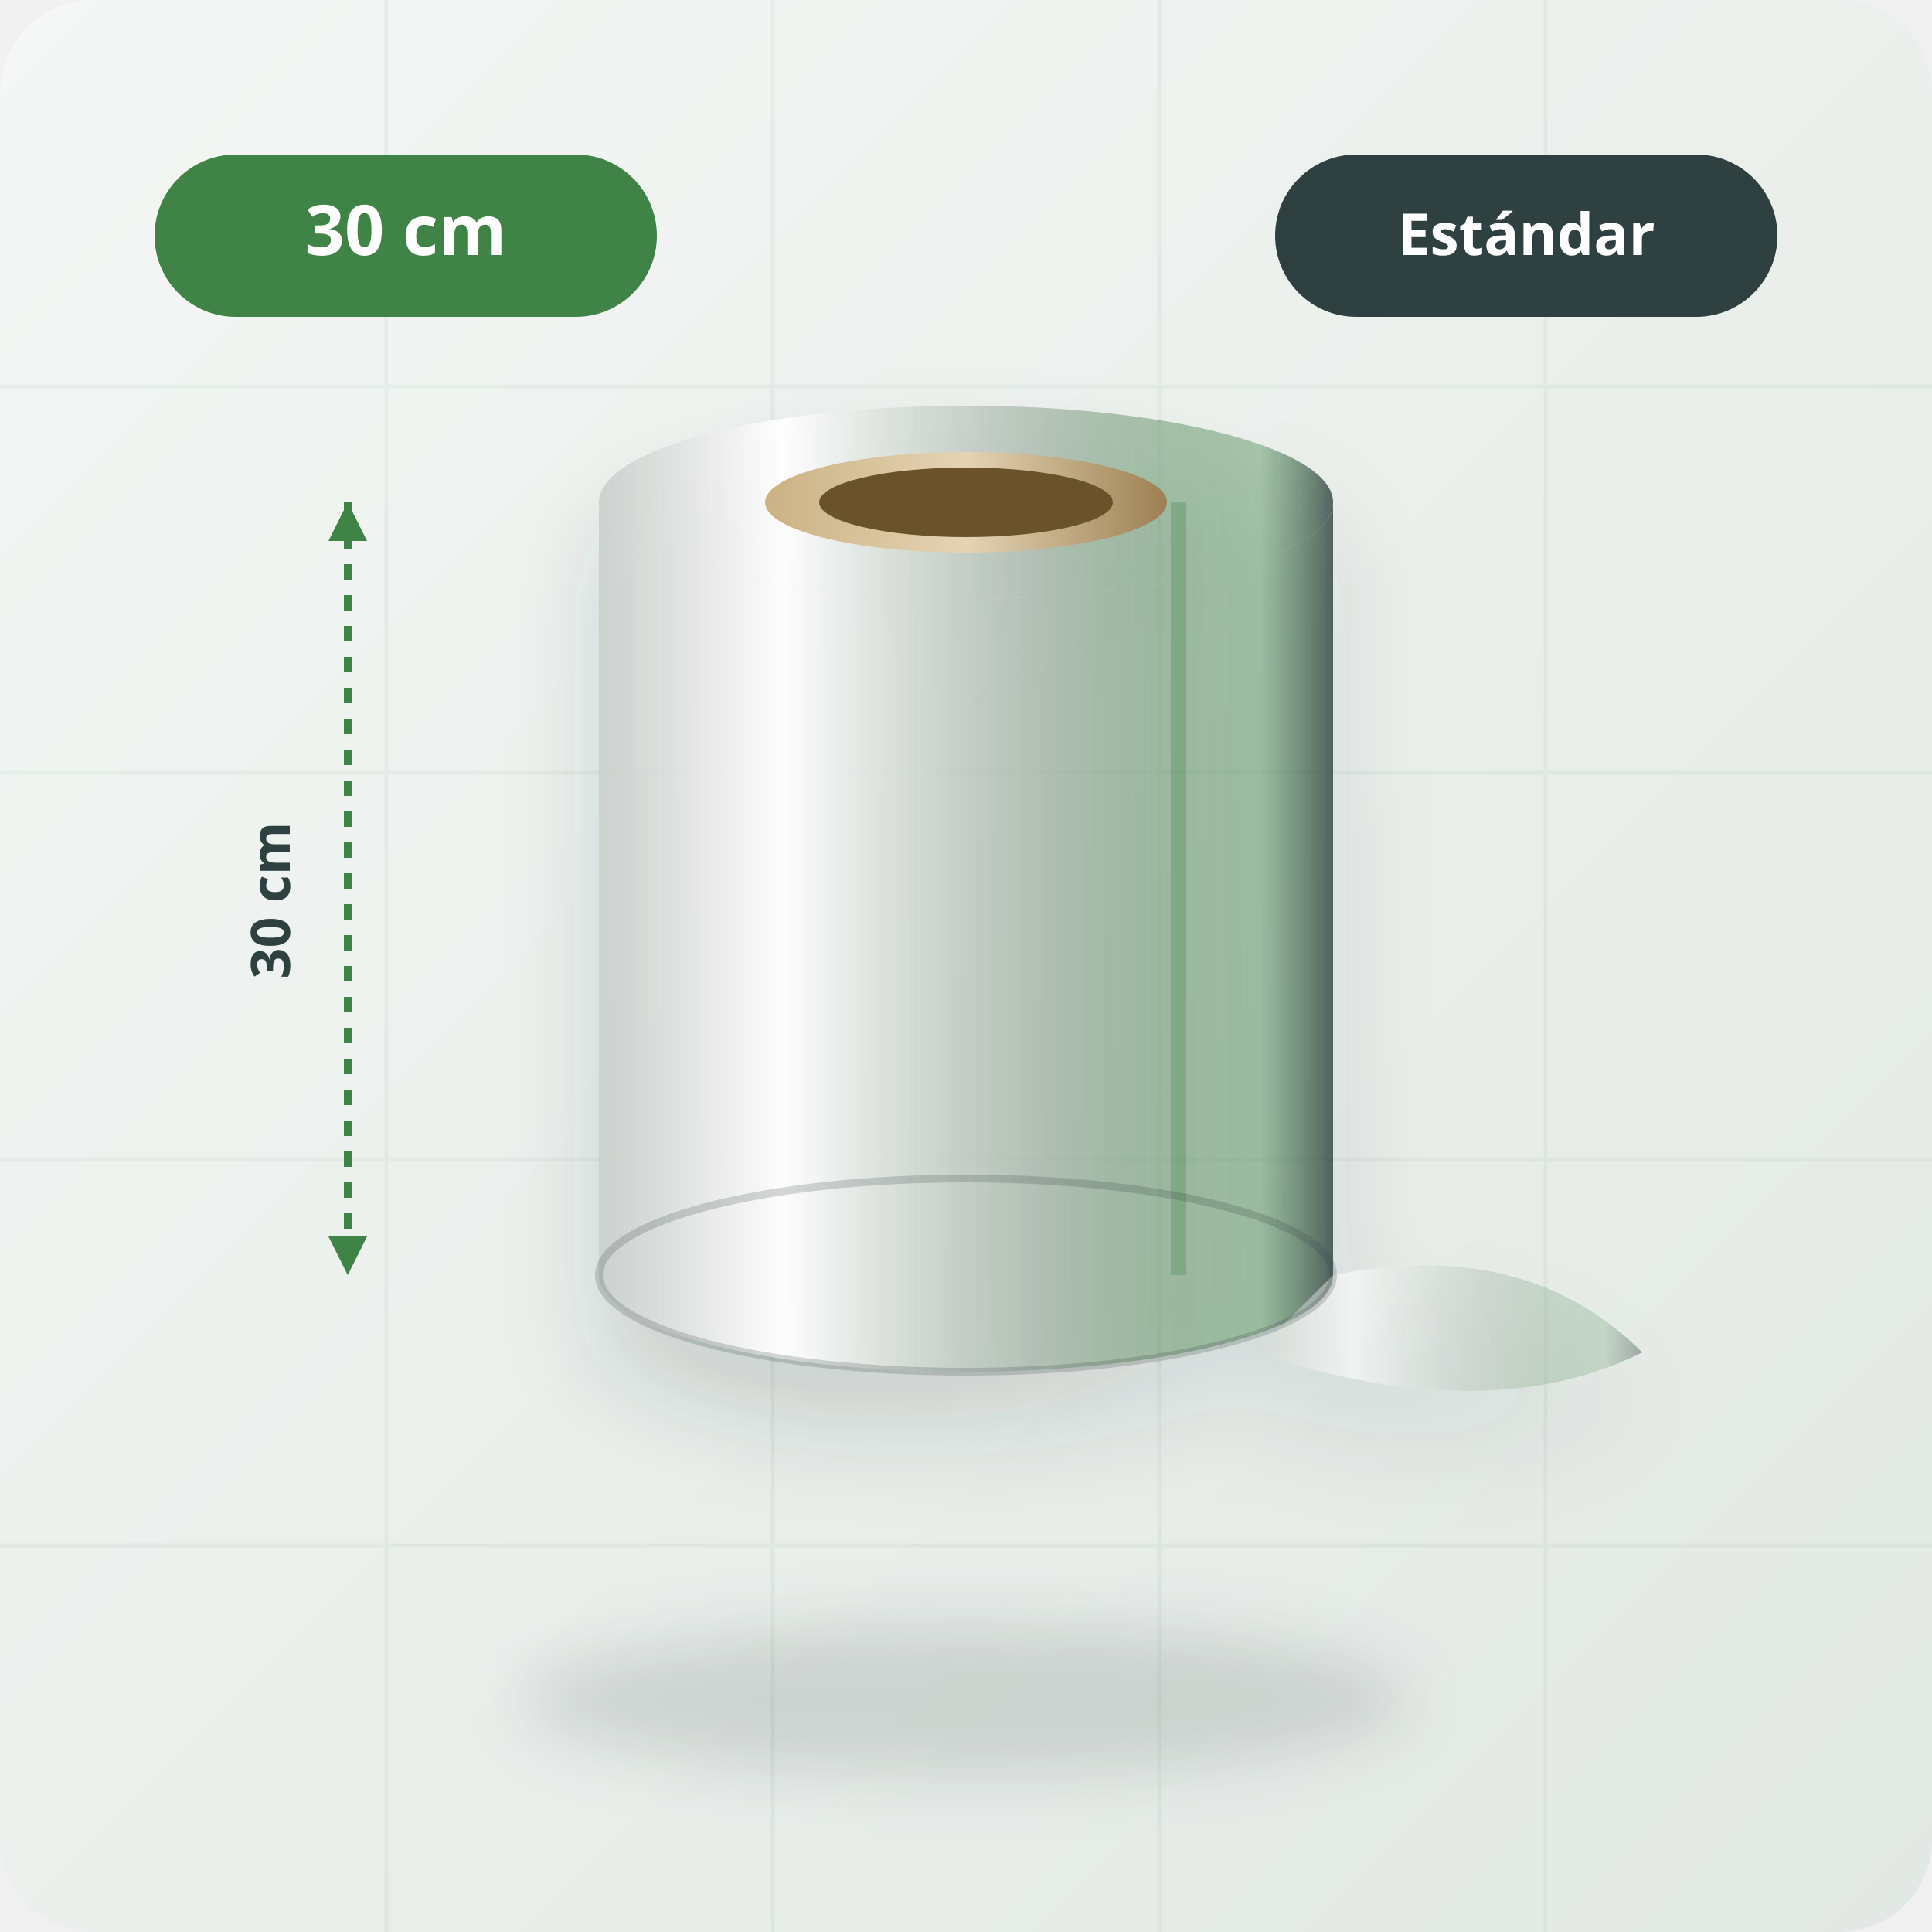
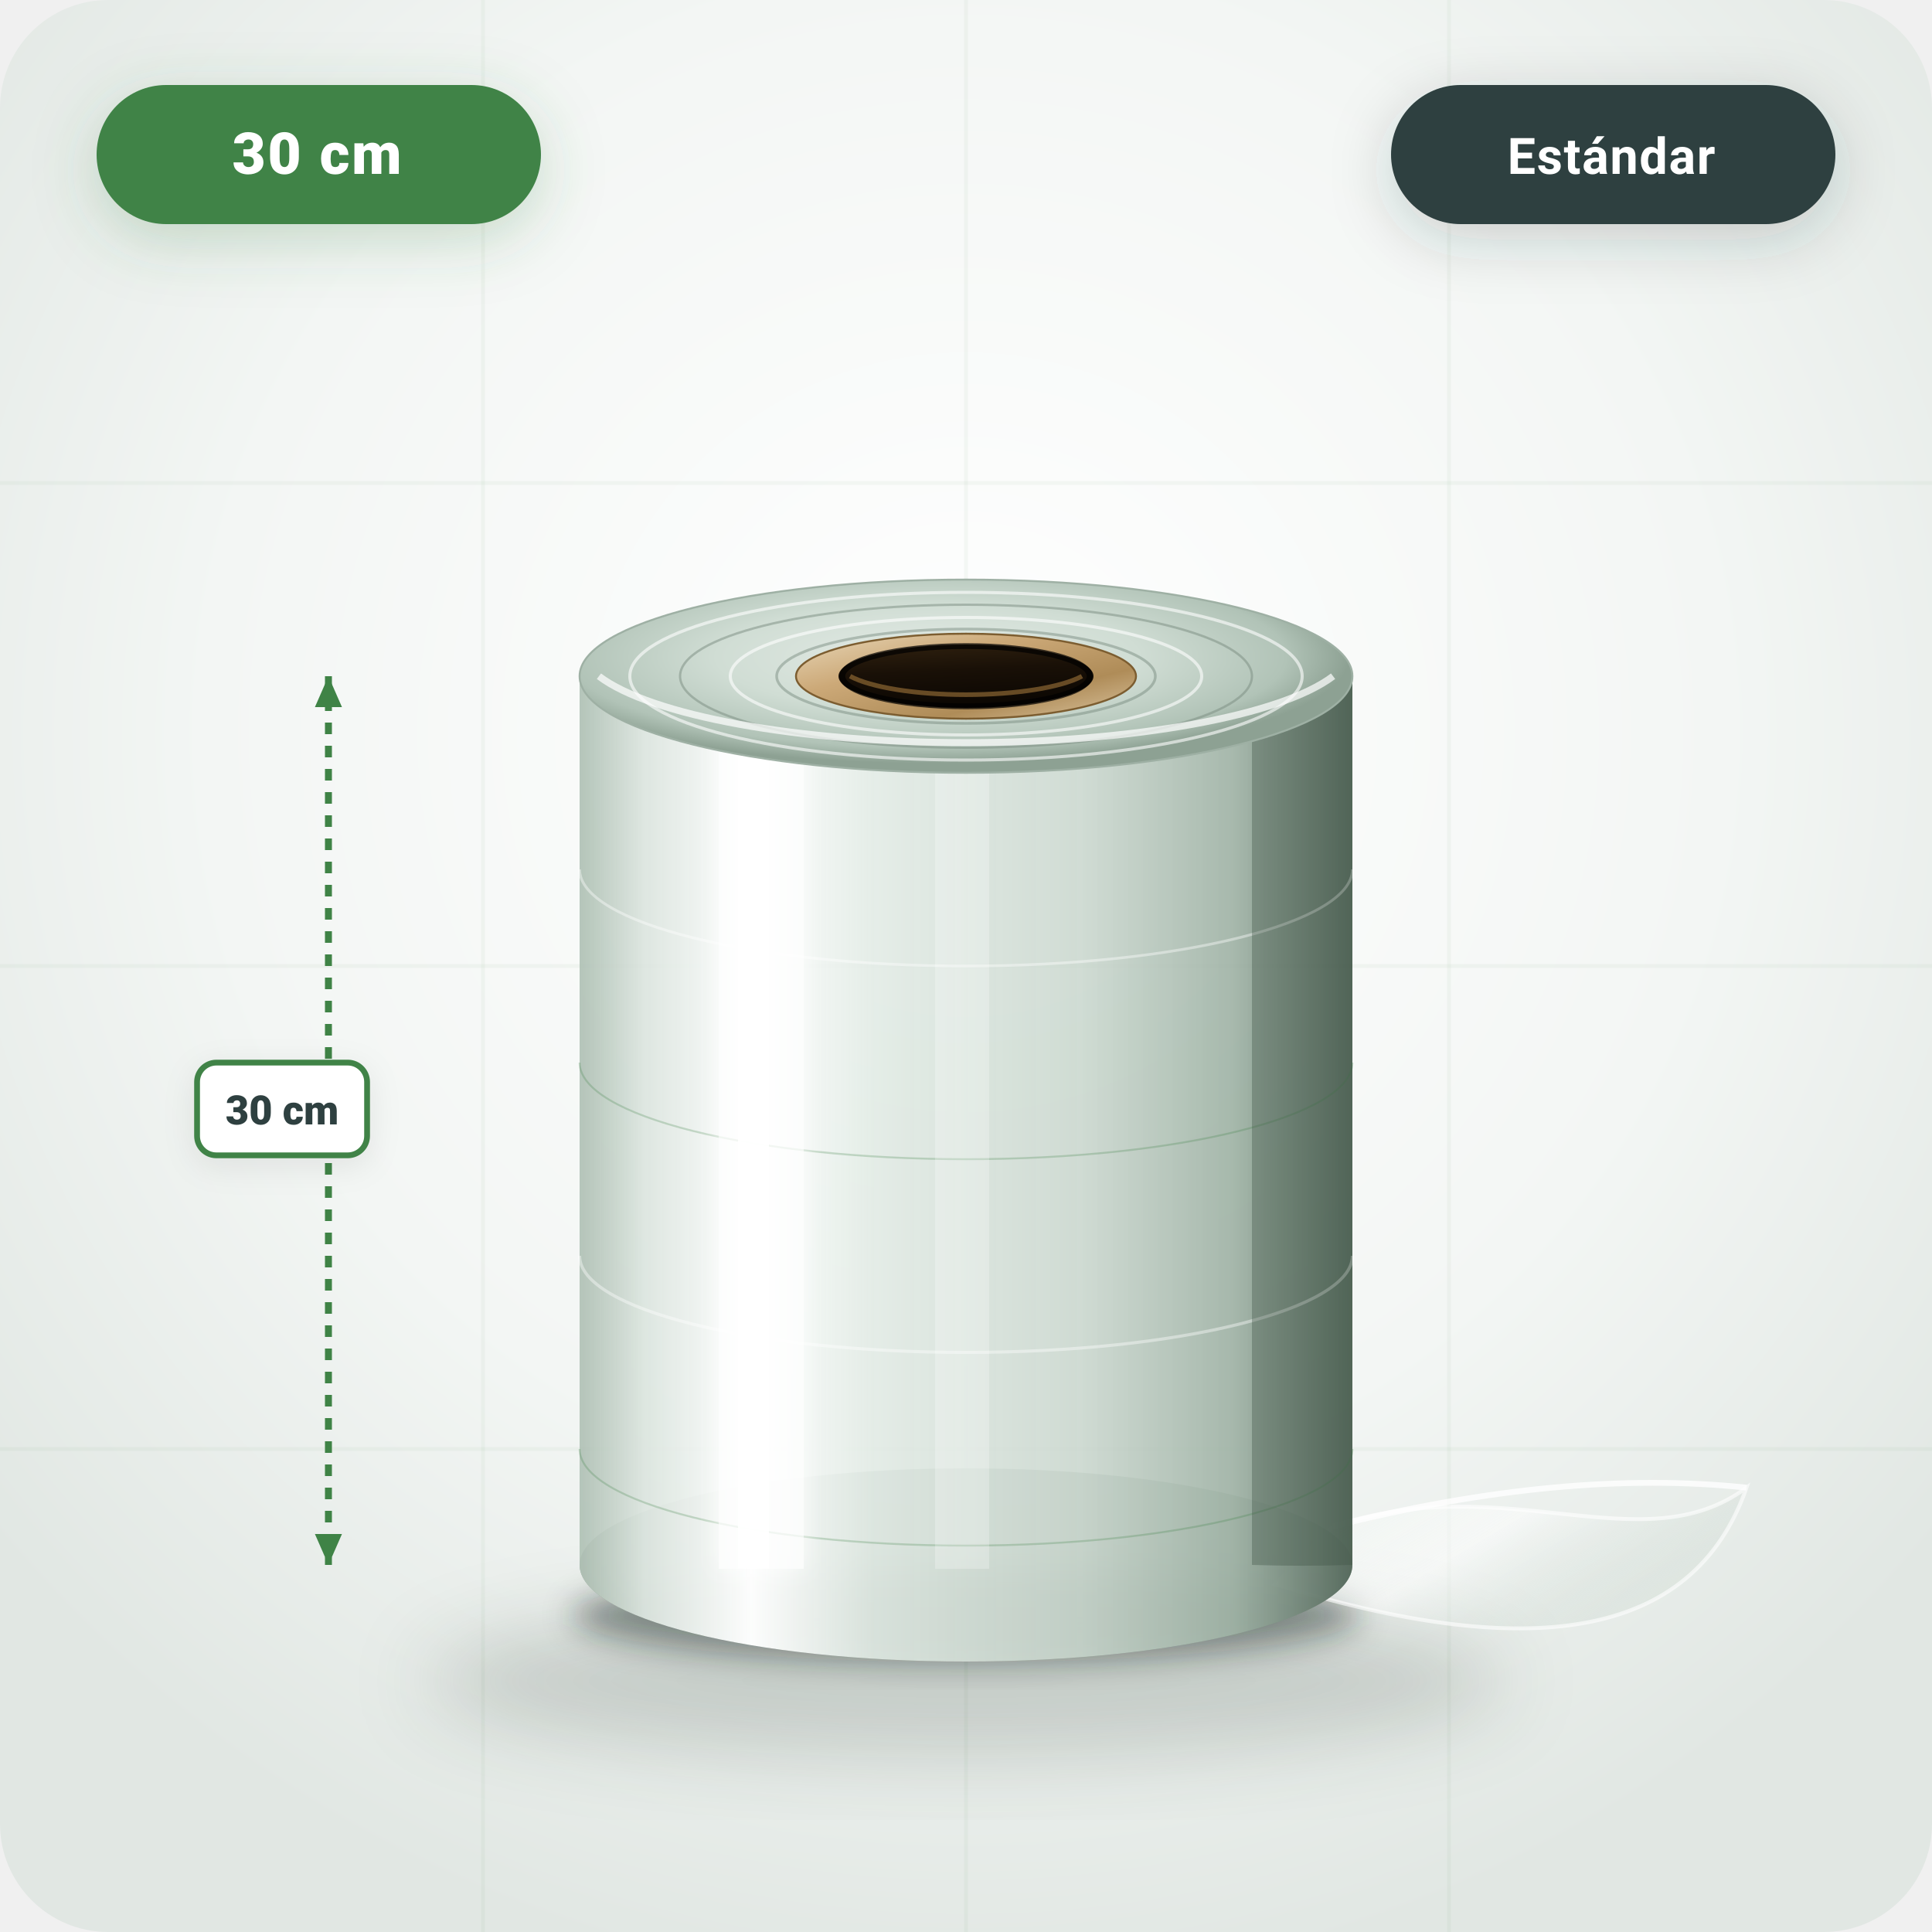
<svg xmlns="http://www.w3.org/2000/svg" viewBox="0 0 500 500" width="100%" height="100%">
  <defs>
-     <linearGradient id="bgGrad30" x1="0%" y1="0%" x2="100%" y2="100%">
-       <stop offset="0%" stop-color="#F4F7F5" />
-       <stop offset="100%" stop-color="#E2E8E4" />
+     <radialGradient id="studioLight30" cx="50%" cy="38%" r="65%">
+       <stop offset="0%" stop-color="#FFFFFF" />
+       <stop offset="60%" stop-color="#F3F6F4" />
+       <stop offset="100%" stop-color="#E1E7E3" />
+     </radialGradient>
+     <linearGradient id="filmBodyGrad30" x1="0%" y1="0%" x2="100%" y2="0%">
+       <stop offset="0%" stop-color="#AFC0B4" stop-opacity="0.9" />
+       <stop offset="8%" stop-color="#DCE5DF" stop-opacity="0.95" />
+       <stop offset="22%" stop-color="#FFFFFF" stop-opacity="0.98" />
+       <stop offset="38%" stop-color="#E2EBE5" stop-opacity="0.9" />
+       <stop offset="65%" stop-color="#CAD7CE" stop-opacity="0.88" />
+       <stop offset="85%" stop-color="#9FB2A5" stop-opacity="0.92" />
+       <stop offset="100%" stop-color="#55695C" stop-opacity="0.95" />
    </linearGradient>
-     <linearGradient id="filmGrad30" x1="0%" y1="0%" x2="100%" y2="0%">
-       <stop offset="0%" stop-color="#C8CDC9" stop-opacity="0.85" />
-       <stop offset="25%" stop-color="#FFFFFF" stop-opacity="0.95" />
-       <stop offset="60%" stop-color="#A5B5A8" stop-opacity="0.75" />
-       <stop offset="90%" stop-color="#3F8346" stop-opacity="0.4" />
-       <stop offset="100%" stop-color="#2E4040" stop-opacity="0.8" />
+     <radialGradient id="topFilmGrad30" cx="45%" cy="40%" r="55%">
+       <stop offset="0%" stop-color="#E4EBE6" />
+       <stop offset="50%" stop-color="#D0DDD4" />
+       <stop offset="85%" stop-color="#B1C3B7" />
+       <stop offset="100%" stop-color="#8DA193" />
+     </radialGradient>
+     <linearGradient id="kraftRimGrad30" x1="0%" y1="0%" x2="100%" y2="100%">
+       <stop offset="0%" stop-color="#E8D7B8" />
+       <stop offset="35%" stop-color="#CCA978" />
+       <stop offset="70%" stop-color="#AF8C58" />
+       <stop offset="100%" stop-color="#DBC5A0" />
    </linearGradient>
-     <linearGradient id="coreGrad30" x1="0%" y1="0%" x2="100%" y2="0%">
-       <stop offset="0%" stop-color="#CBB284" />
-       <stop offset="50%" stop-color="#E5D3B3" />
-       <stop offset="100%" stop-color="#9C8052" />
+     <linearGradient id="coreHoleGrad30" x1="40%" y1="0%" x2="60%" y2="100%">
+       <stop offset="0%" stop-color="#2D1F0E" />
+       <stop offset="40%" stop-color="#191007" />
+       <stop offset="100%" stop-color="#0A0602" />
    </linearGradient>
-     <filter id="shadow30" x="-10%" y="-10%" width="120%" height="130%">
-       <feDropShadow dx="0" dy="15" stdDeviation="12" flood-color="#2E4040" flood-opacity="0.18" />
+     <linearGradient id="tailGrad30" x1="0%" y1="0%" x2="100%" y2="50%">
+       <stop offset="0%" stop-color="#EAF1EC" stop-opacity="0.75" />
+       <stop offset="50%" stop-color="#FFFFFF" stop-opacity="0.5" />
+       <stop offset="100%" stop-color="#B2C5B8" stop-opacity="0.15" />
+     </linearGradient>
+     <filter id="softGlow30" x="-20%" y="-20%" width="140%" height="140%">
+       <feGaussianBlur stdDeviation="3" result="blur" />
+       <feComposite in="SourceGraphic" in2="blur" operator="over" />
+     </filter>
+     <filter id="floorShadowBlur30" x="-30%" y="-40%" width="160%" height="180%">
+       <feGaussianBlur stdDeviation="10" />
+     </filter>
+     <filter id="contactShadowBlur30" x="-20%" y="-30%" width="140%" height="160%">
+       <feGaussianBlur stdDeviation="4" />
    </filter>
  </defs>
-   <rect width="500" height="500" rx="24" fill="url(#bgGrad30)" />
-   <path d="M 0,100 L 500,100 M 0,200 L 500,200 M 0,300 L 500,300 M 0,400 L 500,400 M 100,0 L 100,500 M 200,0 L 200,500 M 300,0 L 300,500 M 400,0 L 400,500" stroke="#3F8346" stroke-opacity="0.06" stroke-width="1" />
-   <ellipse cx="250" cy="440" rx="115" ry="20" fill="#2E4040" opacity="0.15" filter="blur(8px)" />
-   <g transform="translate(0, 10)" filter="url(#shadow30)">
-     <ellipse cx="250" cy="120" rx="95" ry="25" fill="url(#filmGrad30)" />
-     <ellipse cx="250" cy="120" rx="52" ry="13" fill="url(#coreGrad30)" />
-     <ellipse cx="250" cy="120" rx="38" ry="9" fill="#6A532C" />
-     <path d="M 155,120 L 155,320 A 95,25 0 0,0 345,320 L 345,120 A 95,25 0 0,1 155,120 Z" fill="url(#filmGrad30)" />
-     <path d="M 190,120 L 190,320" stroke="#FFFFFF" stroke-width="8" opacity="0.7" filter="blur(2px)" />
-     <path d="M 305,120 L 305,320" stroke="#3F8346" stroke-width="4" opacity="0.3" />
-     <path d="M 345,320 Q 395,310 425,340 Q 385,360 325,340" fill="url(#filmGrad30)" opacity="0.5" />
-     <ellipse cx="250" cy="320" rx="95" ry="25" fill="none" stroke="#2E4040" stroke-opacity="0.2" stroke-width="2" />
+   <rect width="500" height="500" rx="28" fill="url(#studioLight30)" />
+   <g stroke="#3F8346" stroke-opacity="0.05" stroke-width="1">
+     <line x1="0" y1="125" x2="500" y2="125" />
+     <line x1="0" y1="250" x2="500" y2="250" />
+     <line x1="0" y1="375" x2="500" y2="375" />
+     <line x1="125" y1="0" x2="125" y2="500" />
+     <line x1="250" y1="0" x2="250" y2="500" />
+     <line x1="375" y1="0" x2="375" y2="500" />
  </g>
-   <g transform="translate(40, 40)">
-     <rect x="0" y="0" width="130" height="42" rx="21" fill="#3F8346" />
-     <text x="65" y="26" text-anchor="middle" fill="#FFFFFF" font-family="sans-serif" font-weight="bold" font-size="18">30 cm</text>
+   <ellipse cx="250" cy="435" rx="140" ry="20" fill="#1C2E24" opacity="0.18" filter="url(#floorShadowBlur30)" />
+   <ellipse cx="250" cy="418" rx="102" ry="12" fill="#0E1A13" opacity="0.45" filter="url(#contactShadowBlur30)" />
+   <g id="stretchRoll30">
+     <path d="M 345,395 C 390,380 425,405 452,385 C 438,425 395,430 330,410 Z" fill="url(#tailGrad30)" stroke="#FFFFFF" stroke-width="1" stroke-opacity="0.6" />
+     <path d="M 345,395 Q 405,380 452,385" stroke="#FFFFFF" stroke-width="1.5" stroke-opacity="0.8" fill="none" />
+     <ellipse cx="250" cy="405" rx="100" ry="25" fill="#75887B" opacity="0.6" />
+     <path d="M 150,175 L 150,405 A 100,25 0 0,0 350,405 L 350,175 A 100,25 0 0,1 150,175 Z" fill="url(#filmBodyGrad30)" />
+     <path d="M 150,225 A 100,25 0 0,0 350,225" stroke="#FFFFFF" stroke-width="0.7" stroke-opacity="0.4" fill="none" />
+     <path d="M 150,275 A 100,25 0 0,0 350,275" stroke="#3F8346" stroke-width="0.5" stroke-opacity="0.25" fill="none" />
+     <path d="M 150,325 A 100,25 0 0,0 350,325" stroke="#FFFFFF" stroke-width="0.8" stroke-opacity="0.4" fill="none" />
+     <path d="M 150,375 A 100,25 0 0,0 350,375" stroke="#3F8346" stroke-width="0.5" stroke-opacity="0.25" fill="none" />
+     <rect x="186" y="175" width="22" height="231" fill="#FFFFFF" opacity="0.75" filter="url(#softGlow30)" />
+     <rect x="191" y="175" width="8" height="231" fill="#FFFFFF" opacity="0.95" />
+     <rect x="242" y="175" width="14" height="231" fill="#FFFFFF" opacity="0.25" />
+     <path d="M 324,175 L 324,405 A 100,25 0 0,0 350,405 L 350,175 Z" fill="#3D4F43" opacity="0.35" />
+     <ellipse cx="250" cy="175" rx="100" ry="25" fill="url(#topFilmGrad30)" stroke="#9EB0A4" stroke-width="0.5" />
+     <ellipse cx="250" cy="175" rx="87" ry="21.7" fill="none" stroke="#FFFFFF" stroke-width="0.8" stroke-opacity="0.6" />
+     <ellipse cx="250" cy="175" rx="74" ry="18.5" fill="none" stroke="#7A8D80" stroke-width="0.6" stroke-opacity="0.5" />
+     <ellipse cx="250" cy="175" rx="61" ry="15.2" fill="none" stroke="#FFFFFF" stroke-width="0.8" stroke-opacity="0.6" />
+     <ellipse cx="250" cy="175" rx="49" ry="12.2" fill="none" stroke="#687B6E" stroke-width="0.7" stroke-opacity="0.4" />
+     <ellipse cx="250" cy="175" rx="44" ry="11" fill="url(#kraftRimGrad30)" stroke="#7C5D30" stroke-width="0.5" />
+     <ellipse cx="250" cy="175" rx="33" ry="8.2" fill="url(#coreHoleGrad30)" />
+     <path d="M 220,175 A 33,8.2 0 0,0 280,175" stroke="#7D5C2E" stroke-width="1.2" stroke-opacity="0.8" fill="none" />
+     <ellipse cx="250" cy="175" rx="32" ry="7.8" fill="none" stroke="#000000" stroke-width="1.5" stroke-opacity="0.7" />
+     <path d="M 155,175 A 100,25 0 0,0 345,175" stroke="#FFFFFF" stroke-width="1.8" stroke-opacity="0.7" fill="none" />
  </g>
-   <g transform="translate(330, 40)">
-     <rect x="0" y="0" width="130" height="42" rx="21" fill="#2E4040" />
-     <text x="65" y="26" text-anchor="middle" fill="#FFFFFF" font-family="sans-serif" font-weight="600" font-size="15">Estándar</text>
+   <g transform="translate(25, 22)">
+     <rect x="0" y="0" width="115" height="36" rx="18" fill="#3F8346" filter="drop-shadow(0 4px 8px rgba(63,131,70,0.25))" />
+     <text x="57" y="23" text-anchor="middle" fill="#FFFFFF" font-family="-apple-system, BlinkMacSystemFont, 'Segoe UI', Roboto, sans-serif" font-weight="800" font-size="15" letter-spacing="0.5">30 cm</text>
  </g>
-   <g transform="translate(90, 130)">
-     <line x1="0" y1="0" x2="0" y2="200" stroke="#3F8346" stroke-width="2" stroke-dasharray="4 4" />
-     <polygon points="0,0 -5,10 5,10" fill="#3F8346" />
-     <polygon points="0,200 -5,190 5,190" fill="#3F8346" />
-     <text x="-15" y="103" text-anchor="middle" fill="#2E4040" font-family="sans-serif" font-weight="bold" font-size="14" transform="rotate(-90 -15 103)">30 cm</text>
+   <g transform="translate(360, 22)">
+     <rect x="0" y="0" width="115" height="36" rx="18" fill="#2E4040" filter="drop-shadow(0 4px 8px rgba(46,64,64,0.2))" />
+     <text x="57" y="23" text-anchor="middle" fill="#FFFFFF" font-family="-apple-system, BlinkMacSystemFont, 'Segoe UI', Roboto, sans-serif" font-weight="700" font-size="13" letter-spacing="0.3">Estándar</text>
+   </g>
+   <g transform="translate(85, 175)">
+     <line x1="0" y1="0" x2="0" y2="230" stroke="#3F8346" stroke-width="1.8" stroke-dasharray="3 3" />
+     <polygon points="0,0 -3.5,8 3.5,8" fill="#3F8346" />
+     <polygon points="0,230 -3.5,222 3.5,222" fill="#3F8346" />
+     <rect x="-34" y="100" width="44" height="24" rx="5" fill="#FFFFFF" stroke="#3F8346" stroke-width="1.5" filter="drop-shadow(0 2px 4px rgba(0,0,0,0.08))" />
+     <text x="-12" y="116" text-anchor="middle" fill="#2E4040" font-family="-apple-system, BlinkMacSystemFont, 'Segoe UI', Roboto, sans-serif" font-weight="800" font-size="10.5">30 cm</text>
  </g>
</svg>
